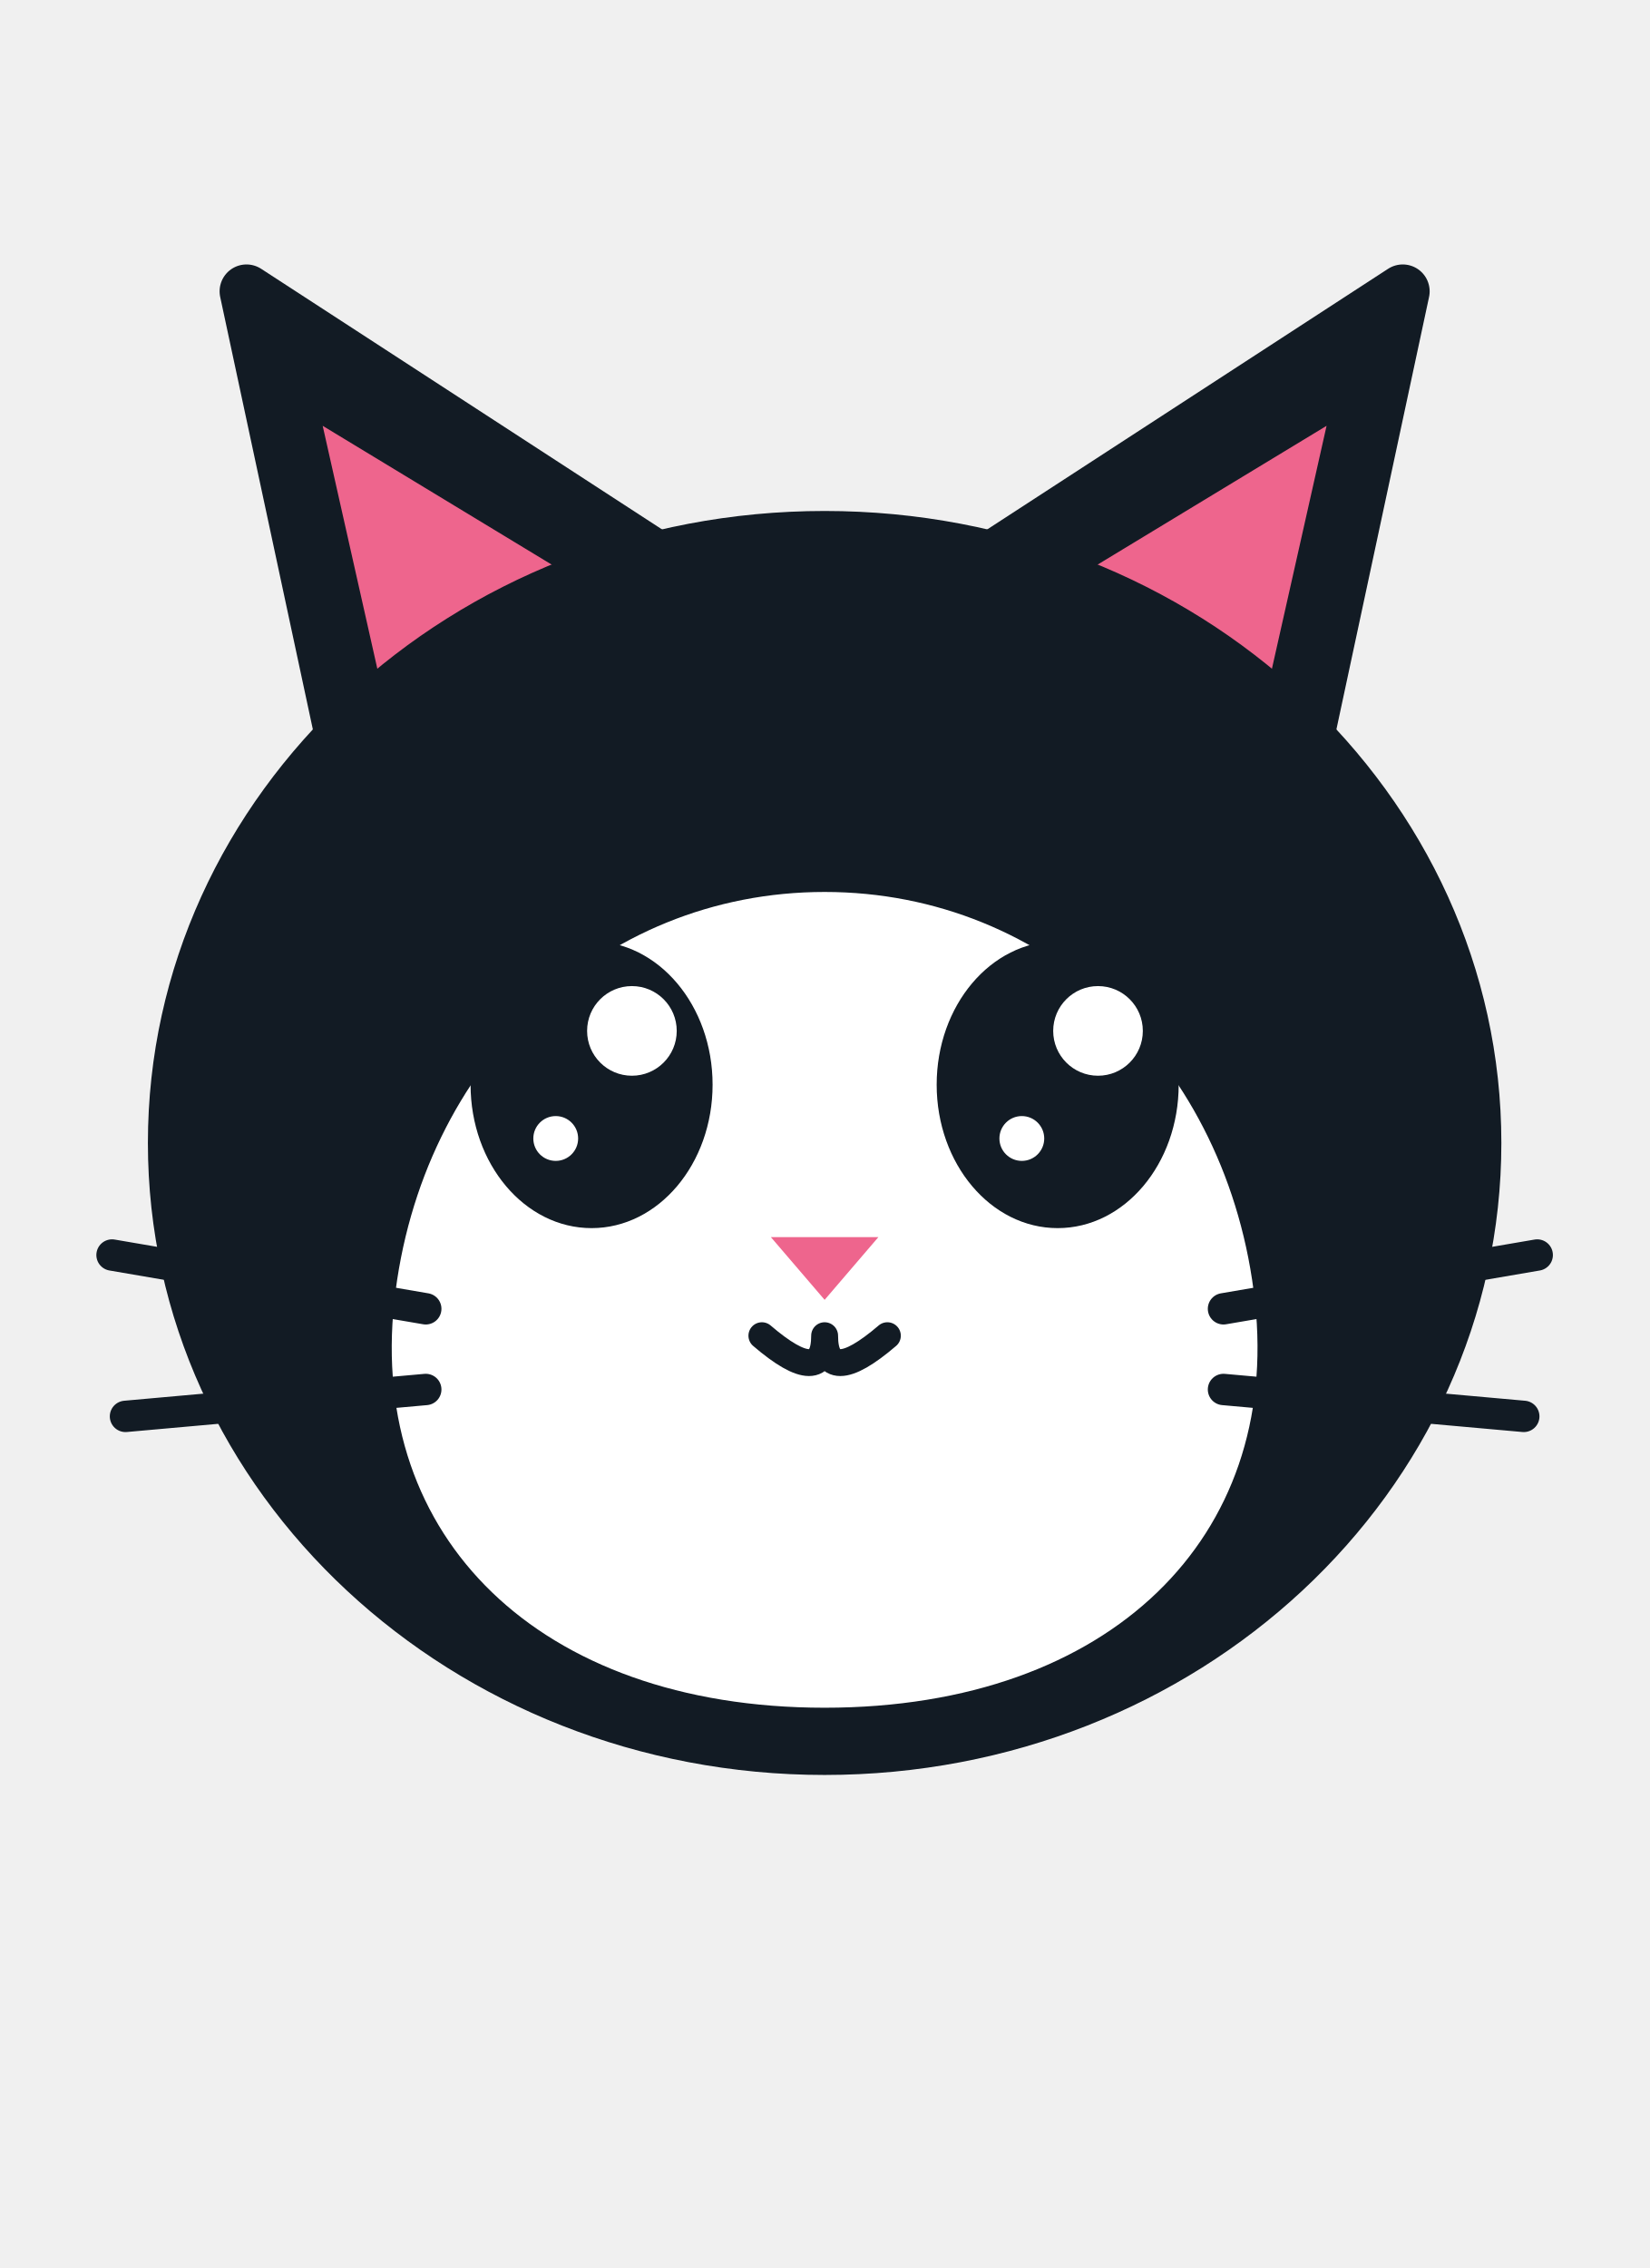
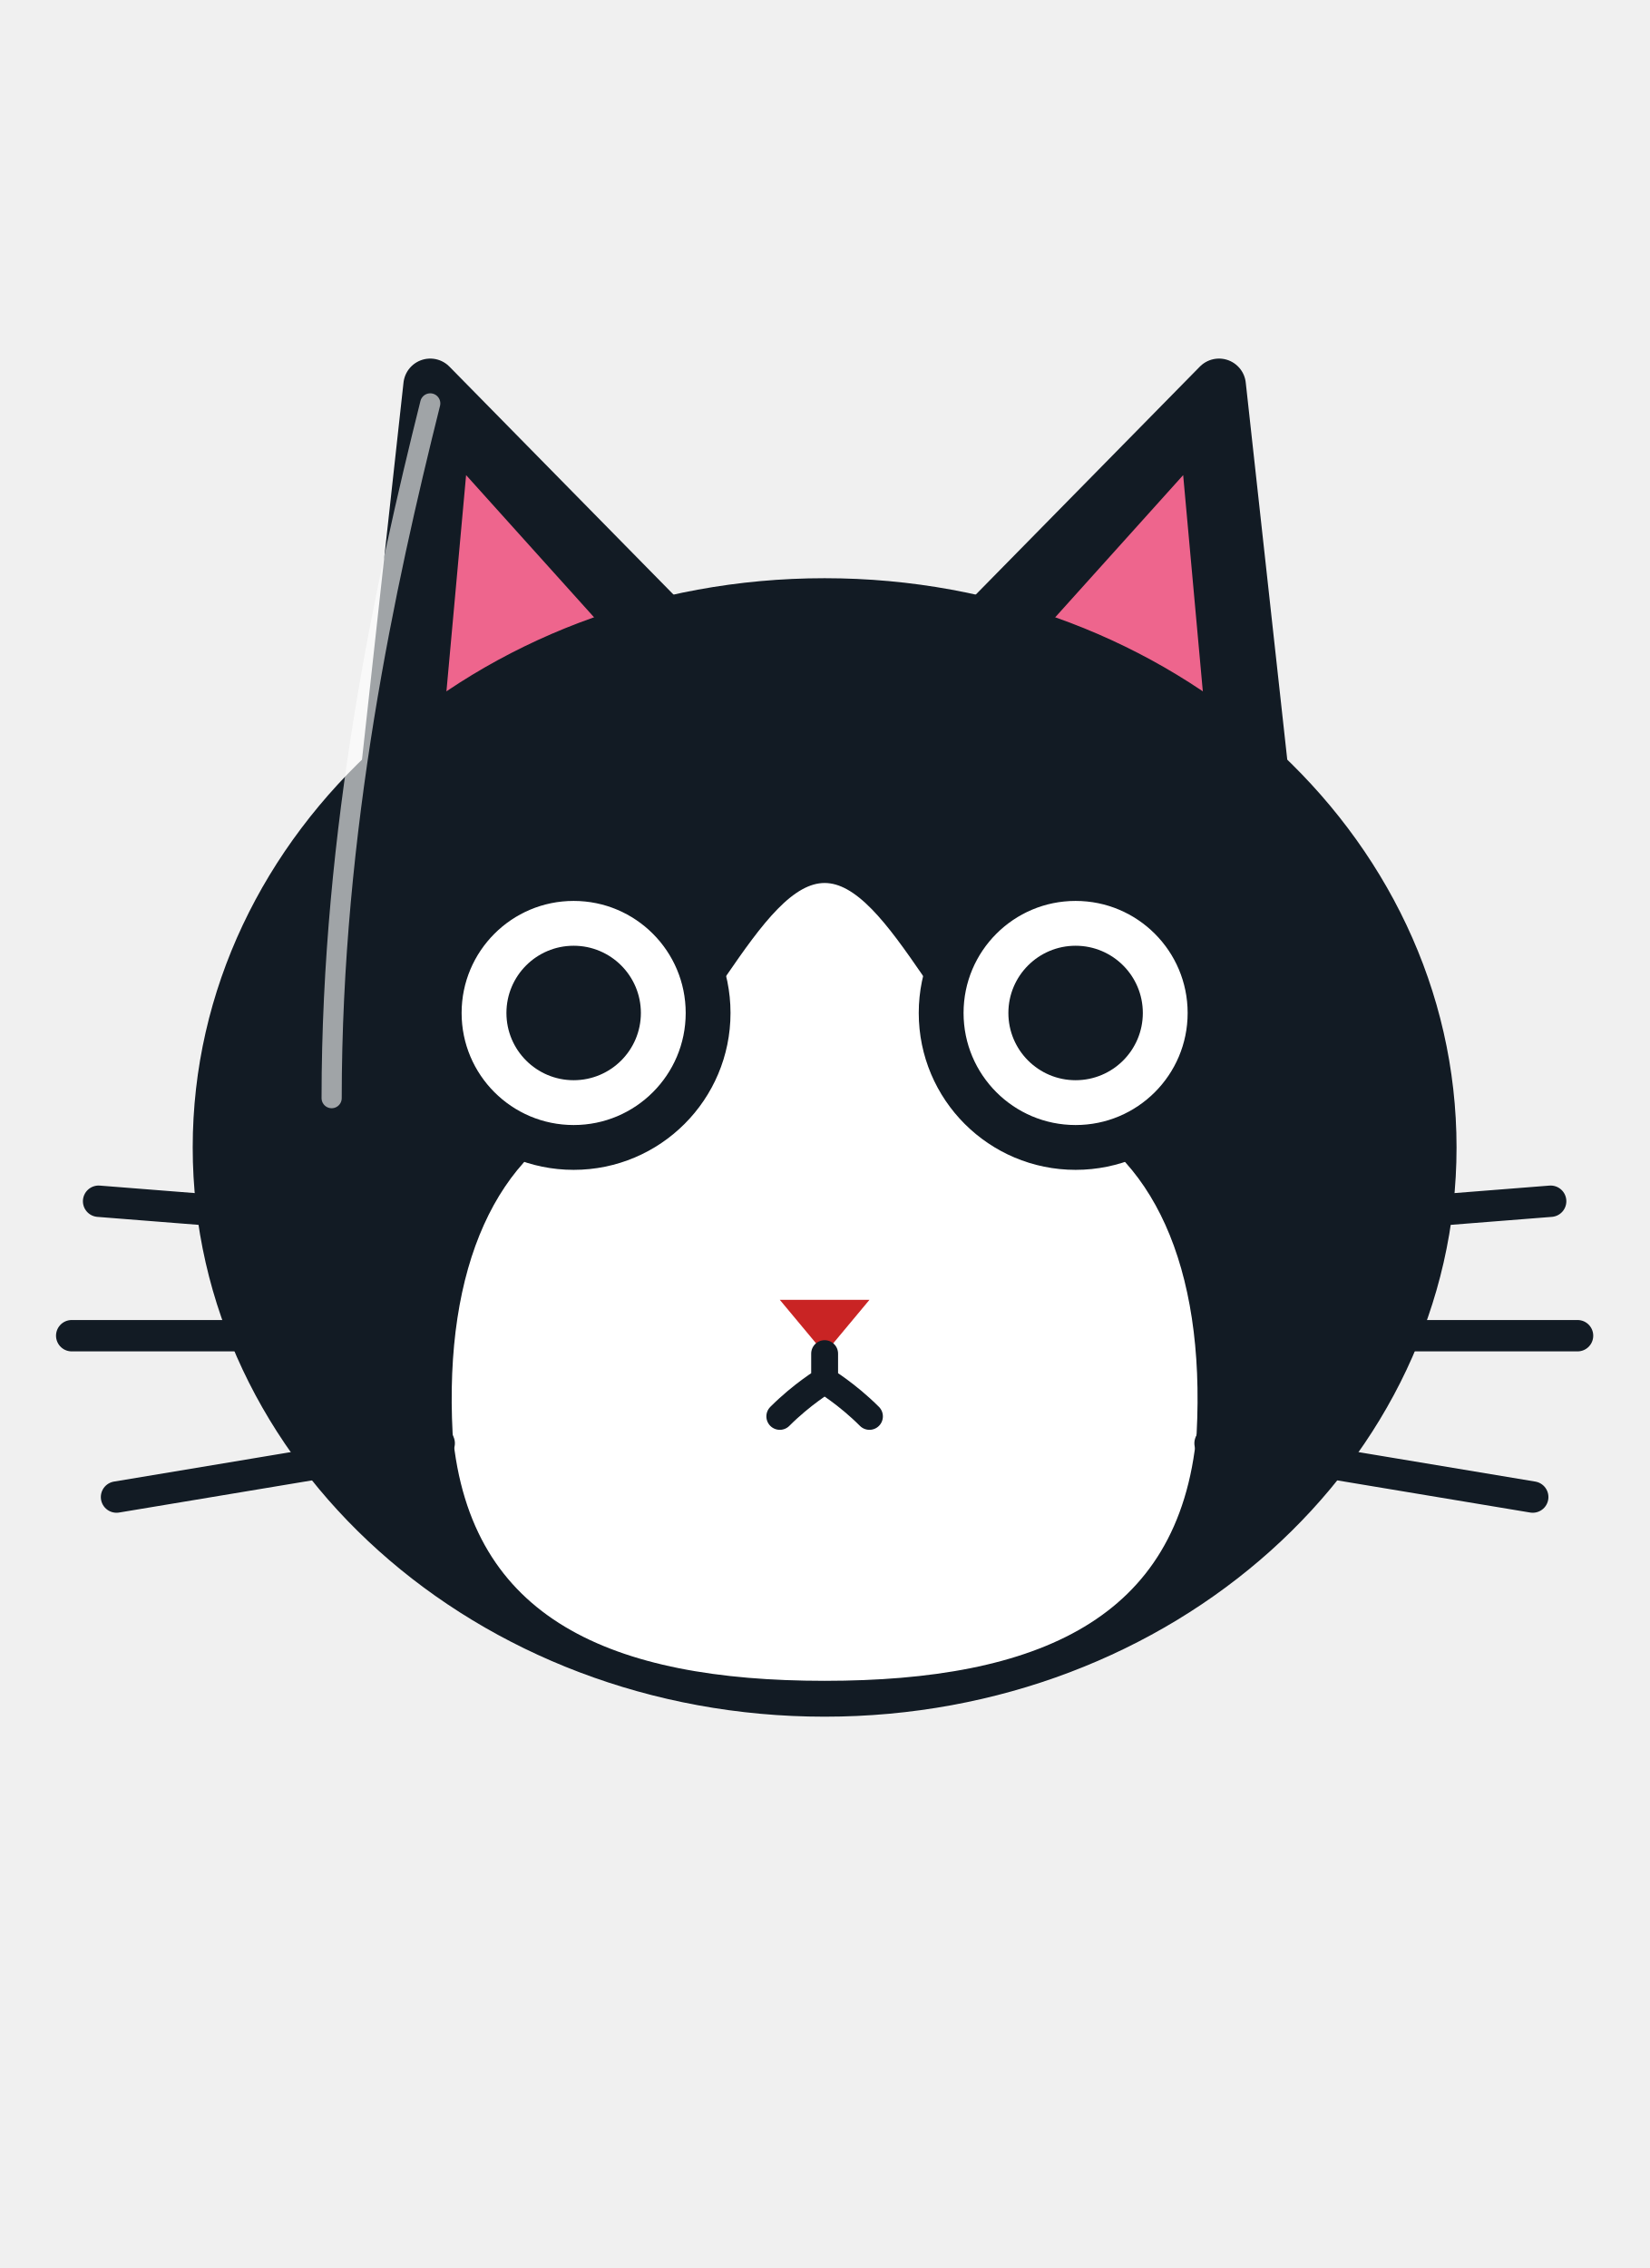
<svg xmlns="http://www.w3.org/2000/svg" width="368" height="506" viewBox="0 0 368 506">
  <g stroke-linecap="round" stroke-linejoin="round">
-     <path d="M85 205 L55 65 L155 130 Z" fill="#121b24" stroke="#121b24" stroke-width="12" />
-     <path d="M90 175 L72 95 L138 135 Z" fill="#ee658d" />
-     <path d="M283 205 L313 65 L213 130 Z" fill="#121b24" stroke="#121b24" stroke-width="12" />
-     <path d="M278 175 L296 95 L230 135 Z" fill="#ee658d" />
-     <ellipse cx="184" cy="255" rx="145" ry="135" fill="#121b24" stroke="#121b24" stroke-width="12" />
-     <path d="M184 195 C132 195 90 235 84 290 C78 345 118 385 184 385 C250 385 290 345 284 290 C278 235 236 195 184 195 Z" fill="#ffffff" stroke="#121b24" stroke-width="8" />
-     <ellipse cx="132" cy="242" rx="27" ry="32" fill="#121b24" />
-     <circle cx="141" cy="230" r="10" fill="#ffffff" />
-     <circle cx="124" cy="254" r="5" fill="#ffffff" />
-     <ellipse cx="236" cy="242" rx="27" ry="32" fill="#121b24" />
-     <circle cx="245" cy="230" r="10" fill="#ffffff" />
-     <circle cx="228" cy="254" r="5" fill="#ffffff" />
-     <polygon points="184,290 172,276 196,276" fill="#ee658d" />
-     <path d="M170 298 Q184 310 184 298 Q184 310 198 298" fill="none" stroke="#121b24" stroke-width="6" />
-     <path d="M95 292 L25 280 M95 310 L28 316 M273 292 L343 280 M273 310 L340 316" stroke="#121b24" stroke-width="7" />
+     <path d="M84 195 L96 86 L154 145 Z" fill="#121b24" stroke="#121b24" stroke-width="12" />
+     <path d="M98 172 L104 106 L140 146 Z" fill="#ee658d" />
+     <path d="M284 195 L272 86 L214 145 Z" fill="#121b24" stroke="#121b24" stroke-width="12" />
+     <path d="M270 172 L264 106 L228 146 Z" fill="#ee658d" />
+     <ellipse cx="184" cy="256" rx="136" ry="122" fill="#121b24" stroke="#121b24" stroke-width="10" />
+     <path d="M96 90 C86 130 74 185 74 245" fill="none" stroke="#ffffff" stroke-width="4.5" opacity="0.6" />
+     <path d="M184 194 C166 194 154 236 132 245 C108 255 96 282 98 320 C102 364 136 378 184 378 C232 378 266 364 270 320 C272 282 260 255 236 245 C214 236 202 194 184 194 Z" fill="#ffffff" stroke="#121b24" stroke-width="6" />
+     <circle cx="128" cy="226" r="30" fill="#ffffff" stroke="#121b24" stroke-width="10" />
+     <circle cx="128" cy="226" r="15" fill="#121b24" />
+     <circle cx="240" cy="226" r="30" fill="#ffffff" stroke="#121b24" stroke-width="10" />
+     <circle cx="240" cy="226" r="15" fill="#121b24" />
+     <polygon points="184,302 174,290 194,290" fill="#c92424" />
+     <path d="M184 302 L184 308 M174 316 C179 311 184 308 184 308 C184 308 189 311 194 316" fill="none" stroke="#121b24" stroke-width="6" />
+     <line x1="98" y1="274" x2="22" y2="268" stroke="#121b24" stroke-width="7" />
+     <line x1="94" y1="298" x2="16" y2="298" stroke="#121b24" stroke-width="7" />
+     <line x1="98" y1="322" x2="26" y2="334" stroke="#121b24" stroke-width="7" />
+     <line x1="270" y1="274" x2="346" y2="268" stroke="#121b24" stroke-width="7" />
+     <line x1="274" y1="298" x2="352" y2="298" stroke="#121b24" stroke-width="7" />
+     <line x1="270" y1="322" x2="342" y2="334" stroke="#121b24" stroke-width="7" />
  </g>
</svg>
